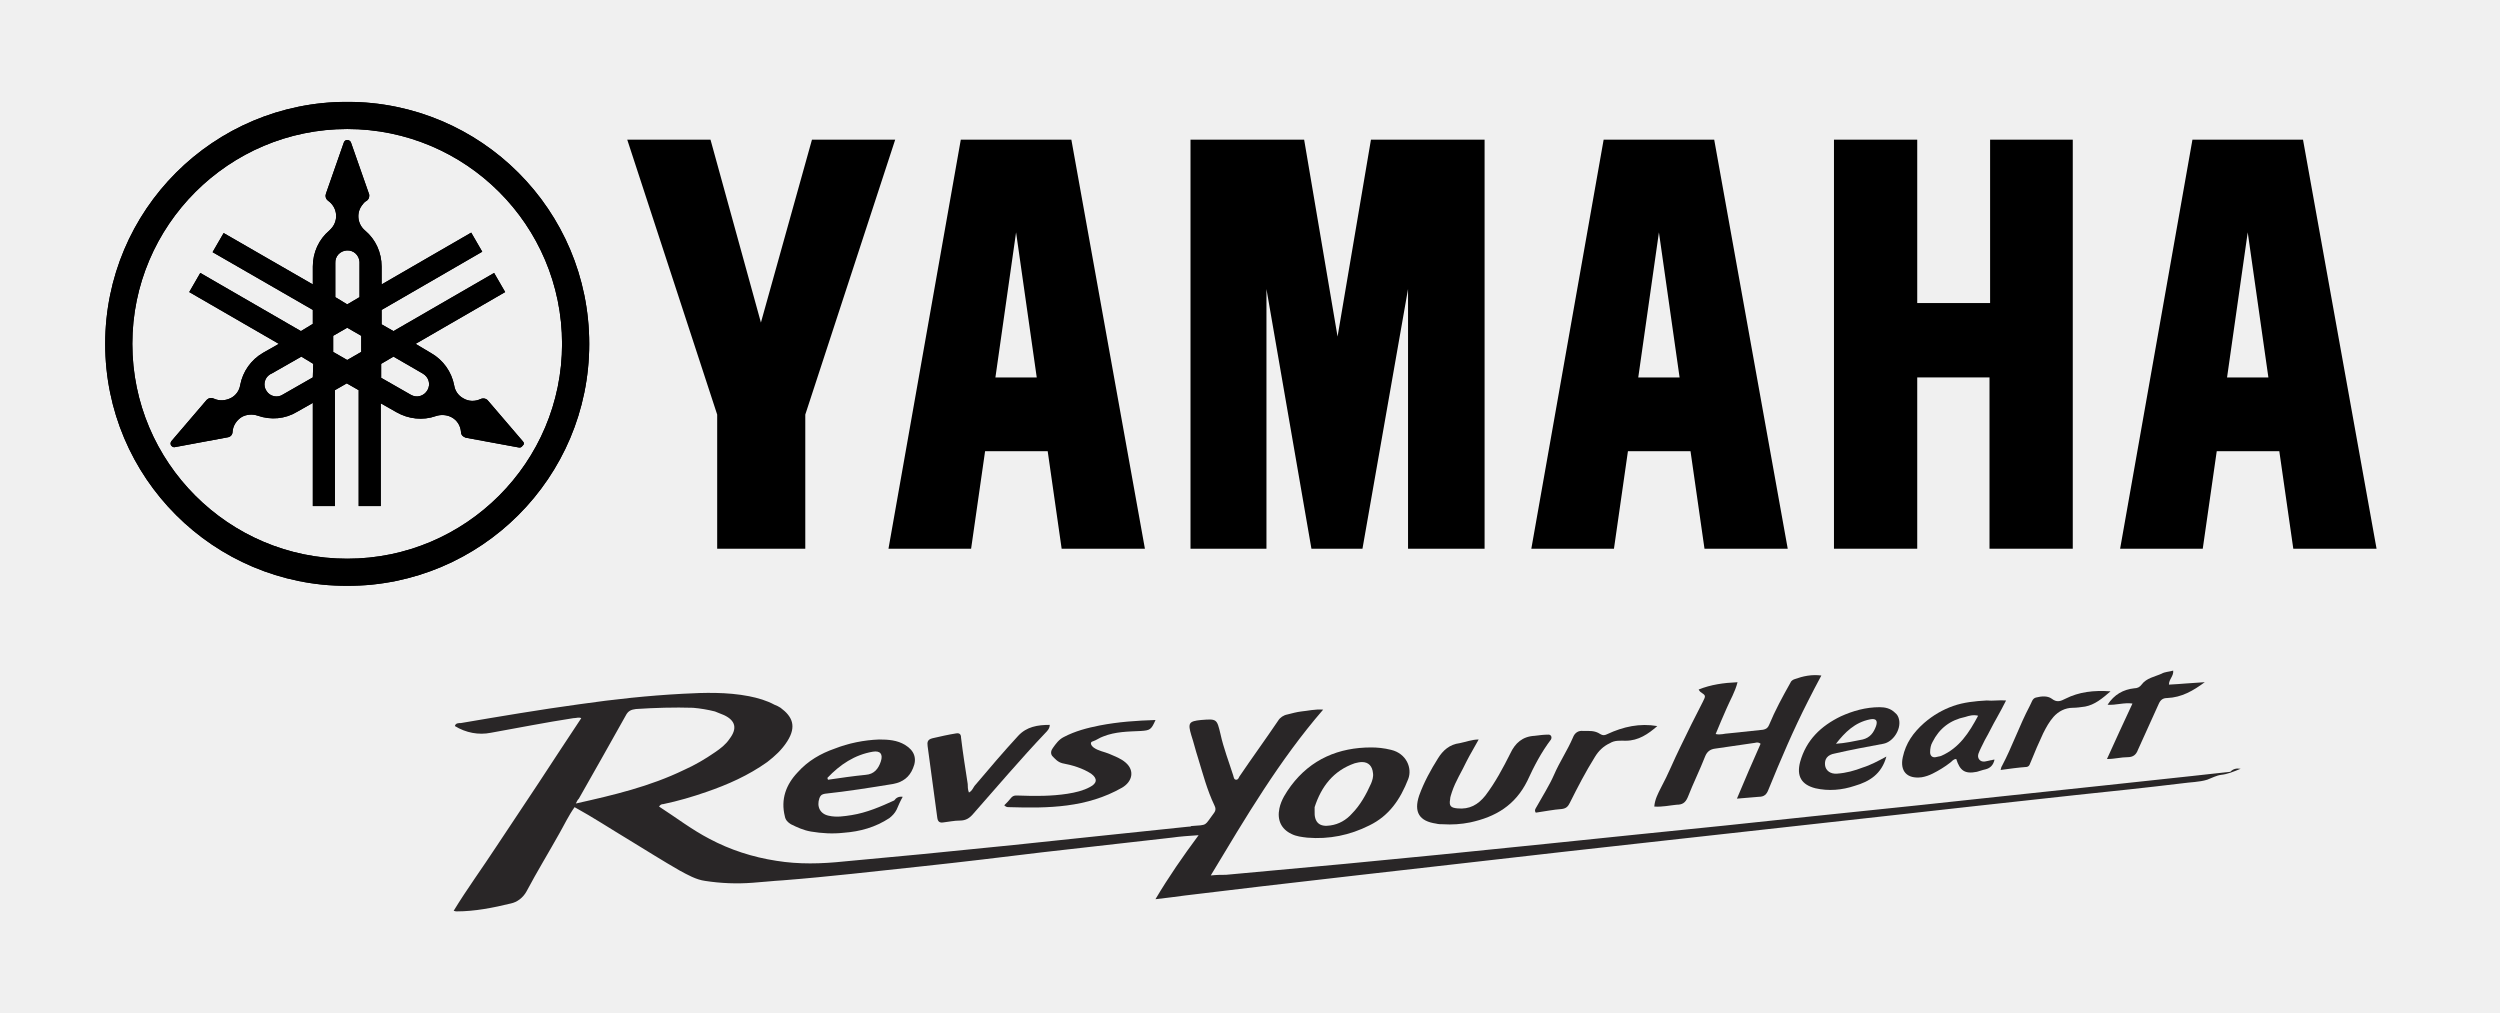
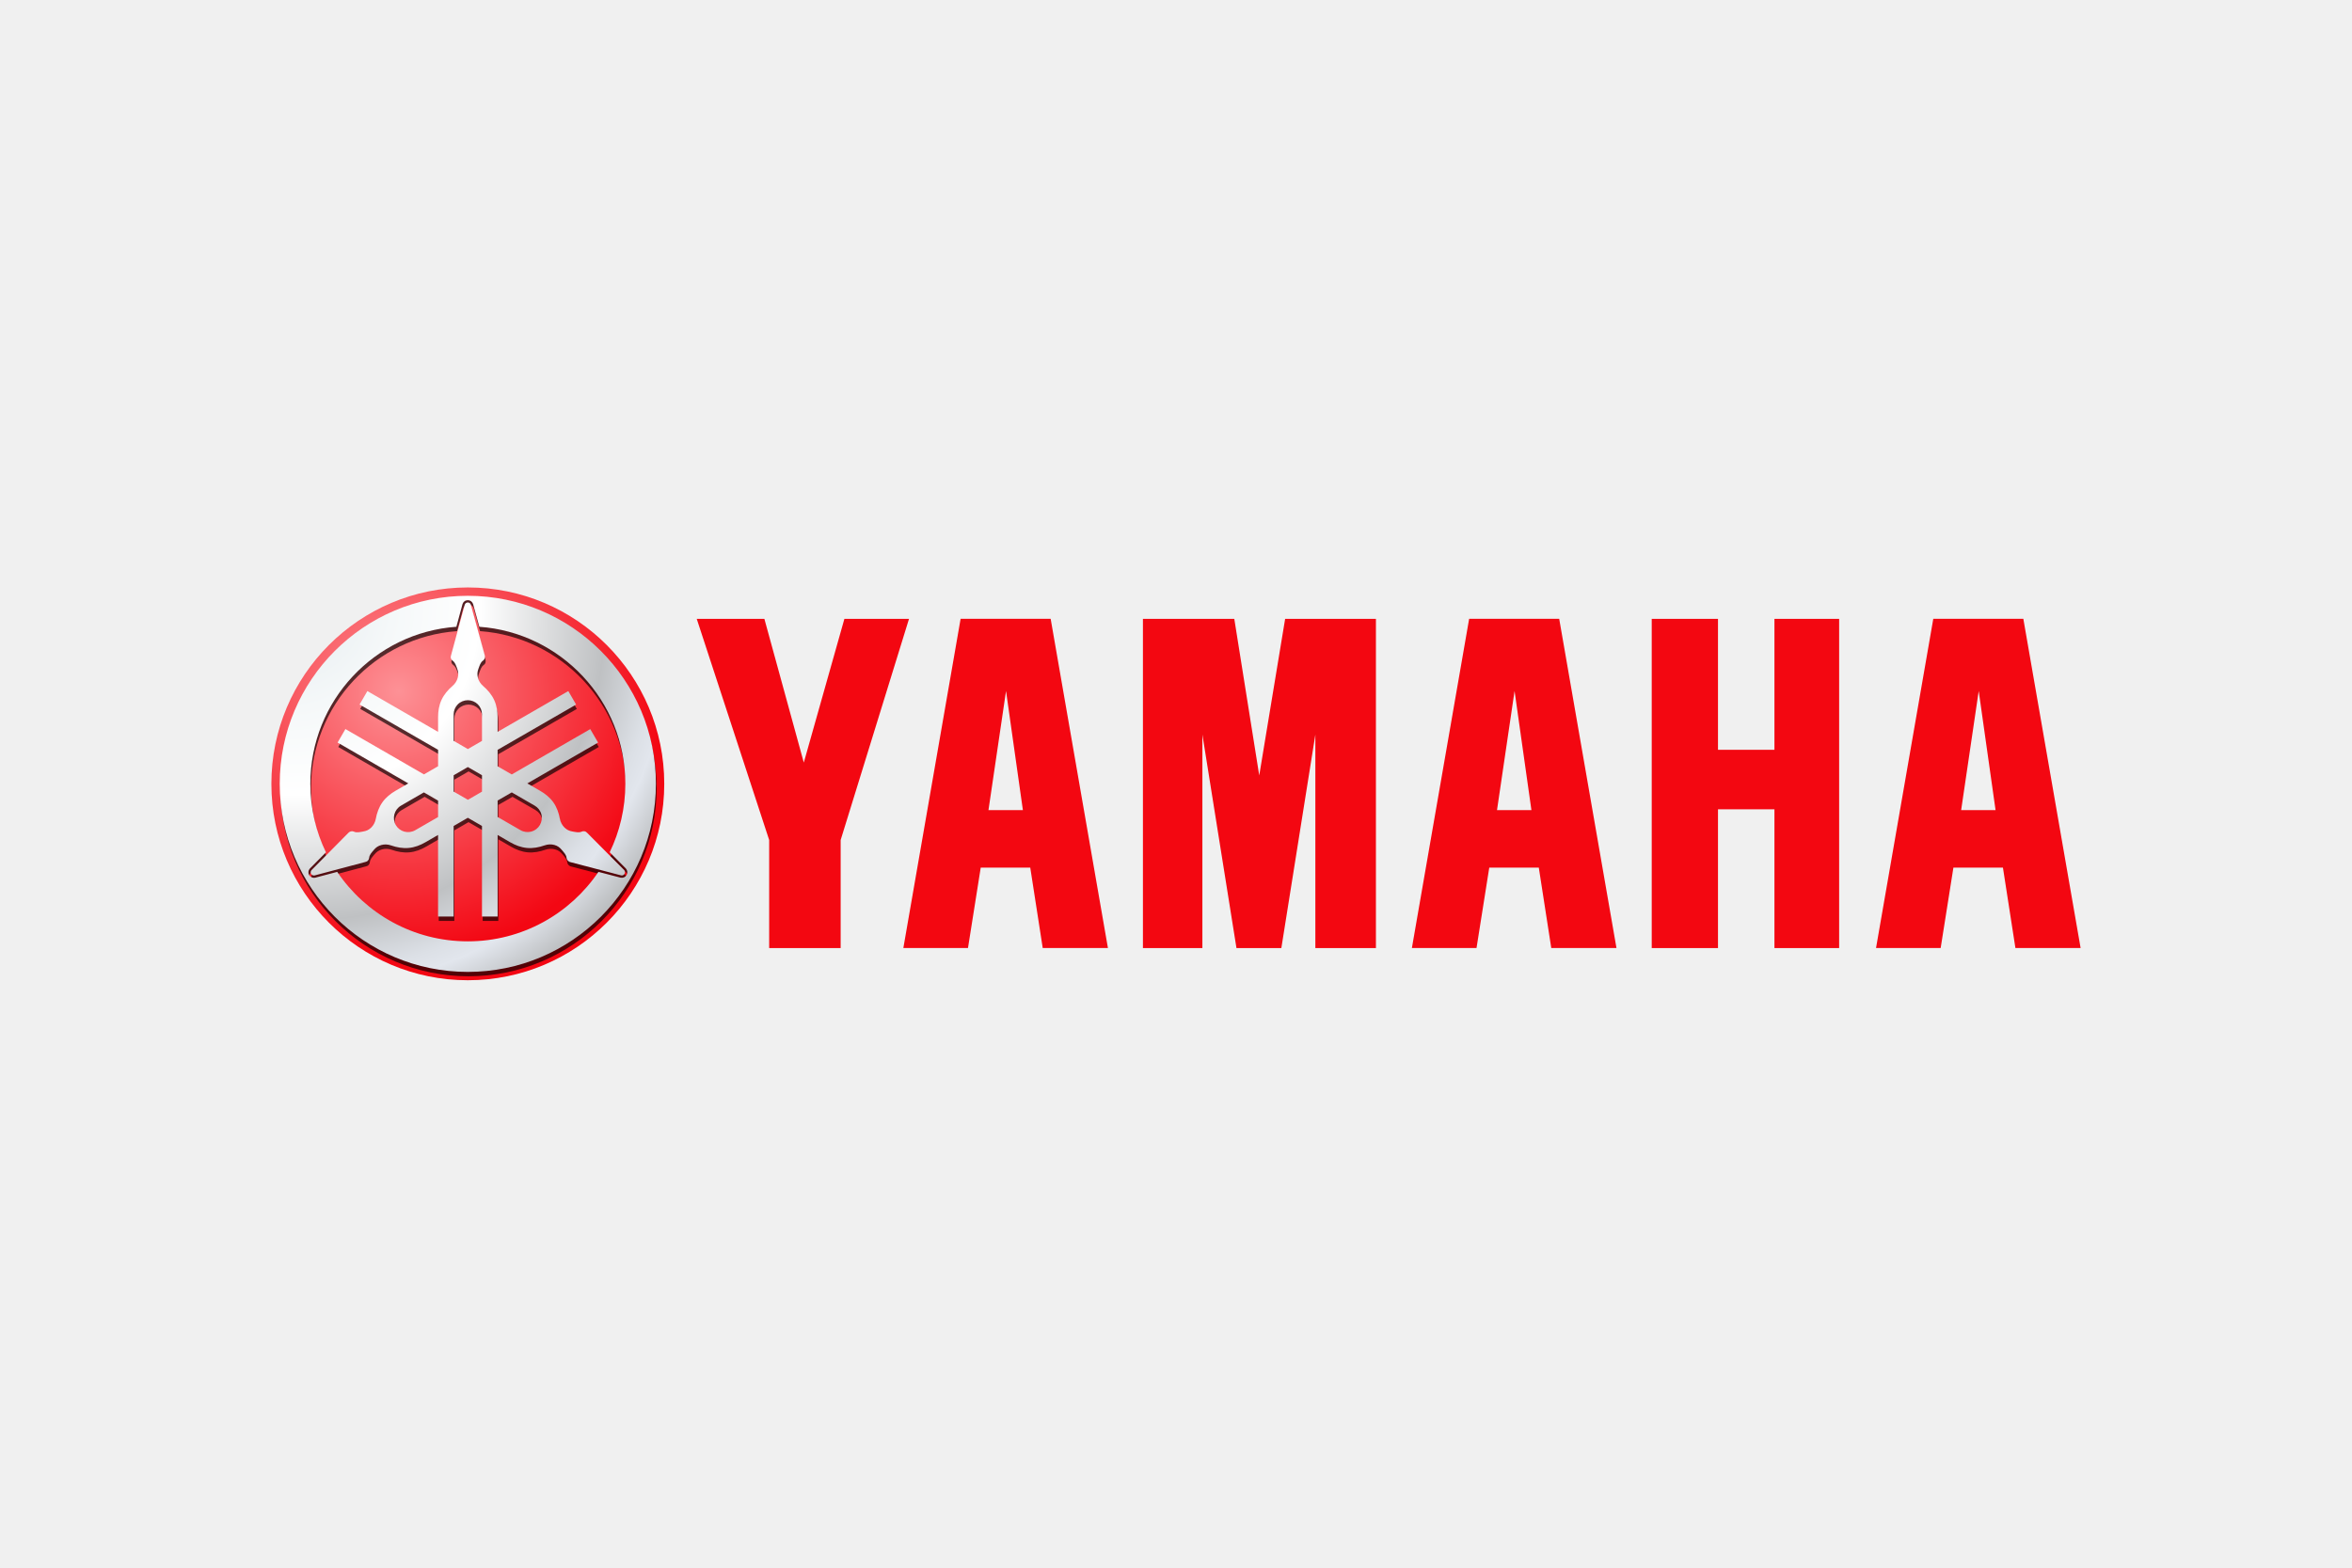
- <svg xmlns="http://www.w3.org/2000/svg" width="79" height="32" viewBox="0 0 79 32" fill="none">
-   <path d="M60.584 11.83H60.488V11.927V17.243H58.05V4.51H60.488V9.576V9.673H60.584H62.888H62.984V9.576V4.51H65.403V17.243H62.965V11.927V11.83H62.869H60.584Z" fill="black" stroke="black" stroke-width="0.193" />
-   <path d="M37.62 4.414V17.339H40.02V9.133L41.441 17.339H43.054L44.494 9.133V17.339H46.913V4.414H43.322L42.267 10.636L41.211 4.414H37.62Z" fill="black" />
-   <path d="M22.452 4.414L24.045 10.193L25.658 4.414H28.288L25.447 13.101V17.339H22.663V13.101L19.821 4.414H22.452Z" fill="black" />
-   <path d="M33.855 4.414H30.361L28.076 17.339H30.687L31.129 14.257H33.107L33.548 17.339H36.179L33.855 4.414ZM32.108 7.342L32.761 11.927H31.455L32.108 7.342Z" fill="black" />
-   <path d="M54.169 4.414H50.675L48.39 17.339H51.001L51.443 14.257H53.42L53.862 17.339H56.492L54.169 4.414ZM52.422 7.342L53.075 11.927H51.769L52.422 7.342Z" fill="black" />
-   <path d="M72.775 4.414H69.281L66.996 17.339H69.607L70.049 14.257H72.026L72.468 17.339H75.099L72.775 4.414ZM71.028 7.342L71.681 11.927H70.375L71.028 7.342Z" fill="black" />
-   <g clip-path="url(#clip0_1937_21923)">
-     <mask id="path-7-inside-1_1937_21923" fill="white">
-       <path d="M10.972 17.655C7.228 17.655 4.182 14.61 4.182 10.866C4.182 7.123 7.228 4.077 10.972 4.077C14.715 4.077 17.761 7.109 17.761 10.866C17.761 14.61 14.715 17.655 10.972 17.655ZM10.972 3.218C6.745 3.218 3.324 6.64 3.324 10.866C3.324 15.093 6.745 18.514 10.972 18.514C15.198 18.514 18.62 15.093 18.62 10.866C18.62 6.64 15.198 3.218 10.972 3.218Z" />
-       <path d="M13.508 12.329C13.4 12.516 13.172 12.584 12.984 12.476L12.045 11.939V11.497L12.434 11.269L13.36 11.805C13.548 11.913 13.615 12.141 13.508 12.329ZM11.415 11.121L10.972 11.376L10.529 11.121V10.611L10.972 10.356L11.415 10.611V11.121ZM10.596 8.317C10.583 8.102 10.744 7.928 10.958 7.914C11.173 7.901 11.347 8.062 11.361 8.276C11.361 8.29 11.361 8.303 11.361 8.317V9.39L10.972 9.618L10.596 9.39V8.317ZM9.885 11.926L8.946 12.463C8.771 12.584 8.53 12.53 8.422 12.355C8.302 12.181 8.355 11.939 8.53 11.832C8.543 11.819 8.557 11.819 8.583 11.805L9.523 11.269L9.898 11.497L9.885 11.926ZM16.527 13.952L15.413 12.651C15.399 12.637 15.386 12.624 15.359 12.61C15.306 12.584 15.239 12.584 15.185 12.61C15.01 12.691 14.809 12.691 14.635 12.584C14.487 12.503 14.38 12.355 14.353 12.181C14.272 11.752 14.004 11.376 13.628 11.161L13.132 10.866L15.963 9.229L15.614 8.625L12.434 10.463L12.059 10.249V9.793L15.239 7.954L14.89 7.351L12.059 8.988V8.424C12.059 7.981 11.871 7.565 11.535 7.284C11.28 7.069 11.254 6.693 11.468 6.452C11.495 6.411 11.535 6.371 11.589 6.344C11.643 6.304 11.669 6.25 11.669 6.183C11.669 6.156 11.669 6.143 11.656 6.116L11.092 4.506C11.066 4.439 10.999 4.412 10.945 4.426C10.905 4.439 10.878 4.466 10.864 4.506L10.301 6.116C10.301 6.13 10.287 6.156 10.287 6.183C10.287 6.25 10.314 6.304 10.368 6.344C10.636 6.532 10.703 6.894 10.515 7.163C10.489 7.203 10.448 7.243 10.408 7.284C10.073 7.565 9.885 7.981 9.885 8.424V8.988L7.067 7.364L6.718 7.968L9.885 9.793V10.235L9.509 10.463L6.329 8.625L5.98 9.229L8.811 10.866L8.315 11.148C7.939 11.363 7.671 11.738 7.59 12.168C7.564 12.342 7.456 12.49 7.309 12.57C7.134 12.664 6.933 12.677 6.759 12.597C6.705 12.57 6.638 12.57 6.584 12.597C6.571 12.61 6.544 12.624 6.531 12.637L5.417 13.939C5.377 13.992 5.377 14.059 5.43 14.1C5.457 14.127 5.497 14.14 5.538 14.127L7.201 13.818C7.282 13.805 7.349 13.737 7.349 13.643C7.362 13.456 7.47 13.281 7.644 13.174C7.792 13.093 7.98 13.08 8.141 13.134C8.557 13.281 9.013 13.241 9.388 13.013L9.885 12.731V15.992H10.583V12.329L10.958 12.114L11.334 12.329V15.992H12.032V12.745L12.528 13.026C12.904 13.241 13.36 13.295 13.776 13.147C13.937 13.093 14.125 13.107 14.272 13.187C14.447 13.281 14.554 13.456 14.568 13.657C14.568 13.724 14.608 13.778 14.662 13.805C14.675 13.818 14.702 13.818 14.715 13.831L16.392 14.14C16.446 14.153 16.486 14.127 16.513 14.086C16.567 14.046 16.567 13.992 16.527 13.952Z" />
-     </mask>
-     <path d="M10.972 17.655C7.228 17.655 4.182 14.61 4.182 10.866C4.182 7.123 7.228 4.077 10.972 4.077C14.715 4.077 17.761 7.109 17.761 10.866C17.761 14.61 14.715 17.655 10.972 17.655ZM10.972 3.218C6.745 3.218 3.324 6.64 3.324 10.866C3.324 15.093 6.745 18.514 10.972 18.514C15.198 18.514 18.62 15.093 18.62 10.866C18.62 6.64 15.198 3.218 10.972 3.218Z" fill="black" />
-     <path d="M13.508 12.329C13.4 12.516 13.172 12.584 12.984 12.476L12.045 11.939V11.497L12.434 11.269L13.36 11.805C13.548 11.913 13.615 12.141 13.508 12.329ZM11.415 11.121L10.972 11.376L10.529 11.121V10.611L10.972 10.356L11.415 10.611V11.121ZM10.596 8.317C10.583 8.102 10.744 7.928 10.958 7.914C11.173 7.901 11.347 8.062 11.361 8.276C11.361 8.29 11.361 8.303 11.361 8.317V9.39L10.972 9.618L10.596 9.39V8.317ZM9.885 11.926L8.946 12.463C8.771 12.584 8.53 12.53 8.422 12.355C8.302 12.181 8.355 11.939 8.53 11.832C8.543 11.819 8.557 11.819 8.583 11.805L9.523 11.269L9.898 11.497L9.885 11.926ZM16.527 13.952L15.413 12.651C15.399 12.637 15.386 12.624 15.359 12.61C15.306 12.584 15.239 12.584 15.185 12.61C15.01 12.691 14.809 12.691 14.635 12.584C14.487 12.503 14.38 12.355 14.353 12.181C14.272 11.752 14.004 11.376 13.628 11.161L13.132 10.866L15.963 9.229L15.614 8.625L12.434 10.463L12.059 10.249V9.793L15.239 7.954L14.89 7.351L12.059 8.988V8.424C12.059 7.981 11.871 7.565 11.535 7.284C11.28 7.069 11.254 6.693 11.468 6.452C11.495 6.411 11.535 6.371 11.589 6.344C11.643 6.304 11.669 6.25 11.669 6.183C11.669 6.156 11.669 6.143 11.656 6.116L11.092 4.506C11.066 4.439 10.999 4.412 10.945 4.426C10.905 4.439 10.878 4.466 10.864 4.506L10.301 6.116C10.301 6.13 10.287 6.156 10.287 6.183C10.287 6.25 10.314 6.304 10.368 6.344C10.636 6.532 10.703 6.894 10.515 7.163C10.489 7.203 10.448 7.243 10.408 7.284C10.073 7.565 9.885 7.981 9.885 8.424V8.988L7.067 7.364L6.718 7.968L9.885 9.793V10.235L9.509 10.463L6.329 8.625L5.98 9.229L8.811 10.866L8.315 11.148C7.939 11.363 7.671 11.738 7.59 12.168C7.564 12.342 7.456 12.49 7.309 12.57C7.134 12.664 6.933 12.677 6.759 12.597C6.705 12.57 6.638 12.57 6.584 12.597C6.571 12.61 6.544 12.624 6.531 12.637L5.417 13.939C5.377 13.992 5.377 14.059 5.43 14.1C5.457 14.127 5.497 14.14 5.538 14.127L7.201 13.818C7.282 13.805 7.349 13.737 7.349 13.643C7.362 13.456 7.47 13.281 7.644 13.174C7.792 13.093 7.98 13.08 8.141 13.134C8.557 13.281 9.013 13.241 9.388 13.013L9.885 12.731V15.992H10.583V12.329L10.958 12.114L11.334 12.329V15.992H12.032V12.745L12.528 13.026C12.904 13.241 13.36 13.295 13.776 13.147C13.937 13.093 14.125 13.107 14.272 13.187C14.447 13.281 14.554 13.456 14.568 13.657C14.568 13.724 14.608 13.778 14.662 13.805C14.675 13.818 14.702 13.818 14.715 13.831L16.392 14.14C16.446 14.153 16.486 14.127 16.513 14.086C16.567 14.046 16.567 13.992 16.527 13.952Z" fill="black" />
-     <path d="M10.972 17.655C7.228 17.655 4.182 14.61 4.182 10.866C4.182 7.123 7.228 4.077 10.972 4.077C14.715 4.077 17.761 7.109 17.761 10.866C17.761 14.61 14.715 17.655 10.972 17.655ZM10.972 3.218C6.745 3.218 3.324 6.64 3.324 10.866C3.324 15.093 6.745 18.514 10.972 18.514C15.198 18.514 18.62 15.093 18.62 10.866C18.62 6.64 15.198 3.218 10.972 3.218Z" stroke="black" stroke-width="0.64" mask="url(#path-7-inside-1_1937_21923)" />
-     <path d="M13.508 12.329C13.4 12.516 13.172 12.584 12.984 12.476L12.045 11.939V11.497L12.434 11.269L13.36 11.805C13.548 11.913 13.615 12.141 13.508 12.329ZM11.415 11.121L10.972 11.376L10.529 11.121V10.611L10.972 10.356L11.415 10.611V11.121ZM10.596 8.317C10.583 8.102 10.744 7.928 10.958 7.914C11.173 7.901 11.347 8.062 11.361 8.276C11.361 8.29 11.361 8.303 11.361 8.317V9.39L10.972 9.618L10.596 9.39V8.317ZM9.885 11.926L8.946 12.463C8.771 12.584 8.53 12.53 8.422 12.355C8.302 12.181 8.355 11.939 8.53 11.832C8.543 11.819 8.557 11.819 8.583 11.805L9.523 11.269L9.898 11.497L9.885 11.926ZM16.527 13.952L15.413 12.651C15.399 12.637 15.386 12.624 15.359 12.61C15.306 12.584 15.239 12.584 15.185 12.61C15.01 12.691 14.809 12.691 14.635 12.584C14.487 12.503 14.38 12.355 14.353 12.181C14.272 11.752 14.004 11.376 13.628 11.161L13.132 10.866L15.963 9.229L15.614 8.625L12.434 10.463L12.059 10.249V9.793L15.239 7.954L14.89 7.351L12.059 8.988V8.424C12.059 7.981 11.871 7.565 11.535 7.284C11.28 7.069 11.254 6.693 11.468 6.452C11.495 6.411 11.535 6.371 11.589 6.344C11.643 6.304 11.669 6.25 11.669 6.183C11.669 6.156 11.669 6.143 11.656 6.116L11.092 4.506C11.066 4.439 10.999 4.412 10.945 4.426C10.905 4.439 10.878 4.466 10.864 4.506L10.301 6.116C10.301 6.13 10.287 6.156 10.287 6.183C10.287 6.25 10.314 6.304 10.368 6.344C10.636 6.532 10.703 6.894 10.515 7.163C10.489 7.203 10.448 7.243 10.408 7.284C10.073 7.565 9.885 7.981 9.885 8.424V8.988L7.067 7.364L6.718 7.968L9.885 9.793V10.235L9.509 10.463L6.329 8.625L5.98 9.229L8.811 10.866L8.315 11.148C7.939 11.363 7.671 11.738 7.59 12.168C7.564 12.342 7.456 12.49 7.309 12.57C7.134 12.664 6.933 12.677 6.759 12.597C6.705 12.57 6.638 12.57 6.584 12.597C6.571 12.61 6.544 12.624 6.531 12.637L5.417 13.939C5.377 13.992 5.377 14.059 5.43 14.1C5.457 14.127 5.497 14.14 5.538 14.127L7.201 13.818C7.282 13.805 7.349 13.737 7.349 13.643C7.362 13.456 7.47 13.281 7.644 13.174C7.792 13.093 7.98 13.08 8.141 13.134C8.557 13.281 9.013 13.241 9.388 13.013L9.885 12.731V15.992H10.583V12.329L10.958 12.114L11.334 12.329V15.992H12.032V12.745L12.528 13.026C12.904 13.241 13.36 13.295 13.776 13.147C13.937 13.093 14.125 13.107 14.272 13.187C14.447 13.281 14.554 13.456 14.568 13.657C14.568 13.724 14.608 13.778 14.662 13.805C14.675 13.818 14.702 13.818 14.715 13.831L16.392 14.14C16.446 14.153 16.486 14.127 16.513 14.086C16.567 14.046 16.567 13.992 16.527 13.952Z" stroke="black" stroke-width="0.64" mask="url(#path-7-inside-1_1937_21923)" />
-   </g>
-   <path d="M70.804 24.293C70.573 24.389 70.381 24.466 70.189 24.485C70.036 24.505 69.901 24.582 69.748 24.639C69.498 24.716 69.21 24.716 68.941 24.755C67.828 24.89 66.733 25.005 65.62 25.121C64.564 25.237 63.508 25.352 62.452 25.468C61.242 25.603 60.032 25.737 58.823 25.872C57.786 25.988 56.73 26.103 55.693 26.219C54.656 26.334 53.6 26.45 52.564 26.566C51.527 26.681 50.49 26.797 49.453 26.912C48.263 27.047 47.092 27.182 45.901 27.317C44.884 27.433 43.866 27.548 42.848 27.664C41.85 27.779 40.852 27.895 39.853 28.01C39.047 28.107 38.24 28.203 37.434 28.299C37.146 28.338 36.858 28.376 36.512 28.415C36.935 27.702 37.376 27.067 37.876 26.392C37.568 26.412 37.3 26.431 37.031 26.469C35.668 26.623 34.304 26.778 32.941 26.932C31.674 27.086 30.407 27.24 29.14 27.375C27.68 27.529 26.221 27.702 24.743 27.818C24.416 27.837 24.09 27.875 23.783 27.895C23.284 27.933 22.784 27.914 22.285 27.837C21.997 27.799 21.728 27.644 21.479 27.51C20.941 27.201 20.423 26.874 19.885 26.546C19.309 26.2 18.752 25.834 18.157 25.506C17.965 25.776 17.831 26.065 17.677 26.334C17.332 26.951 16.967 27.548 16.64 28.165C16.525 28.376 16.333 28.511 16.141 28.55C15.584 28.685 15.008 28.8 14.432 28.8C14.413 28.8 14.394 28.8 14.336 28.781C14.759 28.087 15.239 27.433 15.68 26.758C16.122 26.084 16.583 25.41 17.024 24.736C17.466 24.061 17.908 23.387 18.368 22.694C18.292 22.655 18.215 22.694 18.119 22.694C17.236 22.829 16.372 23.002 15.508 23.156C15.124 23.233 14.72 23.156 14.375 22.944C14.394 22.848 14.49 22.848 14.567 22.848C15.815 22.636 17.063 22.424 18.33 22.251C19.405 22.097 20.48 21.981 21.575 21.923C22.266 21.885 22.976 21.866 23.668 22C23.956 22.058 24.224 22.135 24.474 22.27C24.532 22.289 24.608 22.328 24.666 22.366C25.031 22.636 25.184 22.944 24.877 23.426C24.704 23.696 24.493 23.888 24.244 24.081C23.648 24.505 22.996 24.794 22.324 25.025C21.882 25.179 21.421 25.314 20.96 25.41C20.903 25.41 20.864 25.429 20.826 25.487C21.364 25.834 21.863 26.219 22.42 26.508C23.072 26.855 23.783 27.086 24.532 27.201C25.242 27.317 25.952 27.298 26.682 27.221C27.508 27.144 28.333 27.067 29.159 26.989C30.119 26.893 31.079 26.797 32.039 26.701C32.96 26.604 33.863 26.508 34.784 26.412C35.706 26.315 36.628 26.219 37.549 26.123C37.588 26.123 37.626 26.123 37.645 26.103C38.183 26.065 38.048 26.103 38.356 25.699C38.432 25.603 38.413 25.526 38.375 25.448C38.144 24.967 38.01 24.447 37.856 23.946C37.78 23.715 37.722 23.464 37.645 23.233C37.53 22.848 37.568 22.79 37.952 22.752C38.452 22.713 38.452 22.713 38.567 23.195C38.663 23.638 38.836 24.081 38.97 24.505C38.989 24.562 38.989 24.639 39.066 24.639C39.124 24.639 39.143 24.582 39.162 24.543C39.565 23.946 39.988 23.368 40.391 22.771C40.448 22.675 40.564 22.598 40.679 22.578C40.832 22.54 40.967 22.501 41.12 22.482C41.332 22.463 41.543 22.405 41.812 22.424C40.429 24.023 39.373 25.814 38.26 27.664C38.452 27.644 38.605 27.644 38.74 27.644C39.988 27.529 41.255 27.413 42.503 27.298C43.501 27.201 44.5 27.105 45.479 27.009C46.612 26.893 47.764 26.778 48.896 26.662C49.837 26.566 50.759 26.469 51.7 26.373C52.64 26.277 53.6 26.18 54.541 26.084C55.444 25.988 56.346 25.892 57.268 25.795C58.381 25.68 59.495 25.564 60.608 25.448C61.511 25.352 62.394 25.256 63.296 25.16C64.391 25.044 65.466 24.928 66.56 24.813C67.463 24.716 68.346 24.62 69.248 24.524C69.652 24.485 70.074 24.427 70.477 24.389C70.573 24.293 70.669 24.273 70.804 24.293ZM18.196 25.391C19.405 25.121 20.538 24.851 21.613 24.331C21.959 24.177 22.285 23.985 22.592 23.773C22.765 23.657 22.938 23.522 23.053 23.349C23.303 23.021 23.245 22.771 22.88 22.598C22.784 22.559 22.688 22.52 22.592 22.482C22.362 22.424 22.132 22.386 21.901 22.366C21.306 22.347 20.692 22.366 20.096 22.405C19.943 22.424 19.847 22.463 19.77 22.617C19.29 23.484 18.791 24.351 18.292 25.237C18.253 25.275 18.234 25.314 18.196 25.391Z" fill="#292627" />
-   <path d="M52.275 25.487C52.295 25.256 52.391 25.082 52.487 24.89C52.717 24.466 52.89 24.023 53.101 23.599C53.331 23.118 53.562 22.655 53.811 22.174C53.907 21.981 53.907 21.981 53.735 21.866C53.715 21.846 53.696 21.827 53.677 21.789C54.061 21.634 54.464 21.577 54.906 21.558C54.829 21.866 54.675 22.116 54.56 22.386C54.445 22.655 54.33 22.906 54.215 23.195C54.368 23.233 54.503 23.175 54.618 23.175C54.983 23.137 55.347 23.099 55.712 23.06C55.808 23.041 55.866 23.002 55.904 22.906C56.096 22.444 56.327 22.02 56.576 21.577C56.595 21.519 56.653 21.48 56.711 21.461C56.979 21.365 57.248 21.307 57.555 21.346C57.402 21.634 57.267 21.885 57.133 22.155C56.672 23.06 56.269 24.004 55.885 24.948C55.827 25.102 55.751 25.179 55.578 25.179C55.367 25.198 55.136 25.217 54.887 25.237C55.136 24.64 55.386 24.062 55.635 23.503C55.539 23.426 55.463 23.484 55.386 23.484C54.983 23.541 54.599 23.599 54.195 23.657C54.042 23.676 53.946 23.753 53.888 23.888C53.715 24.331 53.504 24.755 53.331 25.198C53.255 25.371 53.159 25.429 52.986 25.429C52.775 25.448 52.525 25.506 52.275 25.487Z" fill="#292627" />
-   <path d="M28.526 25.179C28.449 25.314 28.391 25.448 28.334 25.583C28.276 25.699 28.199 25.776 28.103 25.853C27.662 26.142 27.182 26.277 26.663 26.315C26.318 26.354 25.972 26.335 25.626 26.277C25.396 26.238 25.185 26.142 24.993 26.046C24.897 25.988 24.82 25.911 24.801 25.795C24.666 25.256 24.839 24.794 25.204 24.408C25.53 24.042 25.934 23.811 26.375 23.657C26.817 23.484 27.297 23.387 27.777 23.368C28.065 23.368 28.353 23.387 28.602 23.541C28.89 23.715 28.986 23.965 28.852 24.273C28.737 24.562 28.526 24.716 28.218 24.774C27.508 24.89 26.778 25.006 26.068 25.082C25.972 25.102 25.934 25.121 25.895 25.217C25.799 25.487 25.914 25.718 26.183 25.776C26.433 25.834 26.663 25.795 26.913 25.757C27.393 25.68 27.834 25.487 28.257 25.294C28.314 25.217 28.391 25.16 28.526 25.179ZM26.145 24.582C26.145 24.601 26.164 24.62 26.164 24.64C26.567 24.582 26.951 24.524 27.354 24.485C27.623 24.466 27.758 24.293 27.834 24.062C27.911 23.831 27.815 23.715 27.585 23.753C27.009 23.85 26.548 24.158 26.145 24.582Z" fill="#292627" />
-   <path d="M43.328 23.619C43.52 23.619 43.731 23.638 43.962 23.696C44.442 23.811 44.634 24.274 44.499 24.62C44.25 25.256 43.904 25.776 43.27 26.084C42.656 26.392 42.003 26.527 41.312 26.47C41.139 26.45 40.966 26.431 40.813 26.354C40.486 26.2 40.352 25.911 40.429 25.545C40.486 25.275 40.64 25.044 40.794 24.832C41.427 23.985 42.31 23.619 43.328 23.619ZM41.542 25.622C41.523 25.988 41.696 26.142 42.042 26.084C42.31 26.046 42.541 25.911 42.714 25.718C42.982 25.449 43.174 25.102 43.328 24.755C43.366 24.659 43.405 24.543 43.386 24.428C43.366 24.216 43.251 24.081 43.04 24.081C42.963 24.081 42.886 24.1 42.81 24.119C42.138 24.351 41.754 24.852 41.542 25.506C41.542 25.545 41.542 25.583 41.542 25.622Z" fill="#292627" />
-   <path d="M46.726 23.368C46.592 23.618 46.458 23.83 46.342 24.061C46.189 24.389 45.997 24.678 45.882 25.025C45.862 25.102 45.824 25.179 45.824 25.256C45.786 25.468 45.843 25.525 46.054 25.545C46.438 25.583 46.707 25.429 46.938 25.14C47.245 24.736 47.494 24.273 47.725 23.811C47.878 23.483 48.109 23.272 48.493 23.252C48.646 23.233 48.781 23.214 48.934 23.214C49.011 23.214 49.05 23.291 49.011 23.368C48.704 23.773 48.474 24.215 48.262 24.678C47.878 25.448 47.264 25.814 46.458 25.988C46.17 26.046 45.882 26.065 45.594 26.046C45.517 26.046 45.459 26.046 45.382 26.026C44.845 25.949 44.672 25.66 44.845 25.14C44.998 24.716 45.21 24.331 45.44 23.965C45.594 23.715 45.805 23.522 46.131 23.483C46.323 23.445 46.515 23.368 46.726 23.368Z" fill="#292627" />
-   <path d="M30.618 25.044C30.734 24.986 30.753 24.87 30.83 24.794C31.271 24.273 31.713 23.753 32.174 23.253C32.442 22.963 32.788 22.906 33.172 22.906C33.172 23.021 33.095 23.098 33.038 23.156C32.25 23.985 31.502 24.87 30.753 25.718C30.638 25.853 30.522 25.93 30.33 25.93C30.158 25.93 29.985 25.968 29.812 25.988C29.697 26.007 29.639 25.968 29.62 25.853C29.524 25.102 29.409 24.331 29.313 23.58C29.294 23.445 29.313 23.368 29.466 23.329C29.716 23.272 29.966 23.214 30.215 23.175C30.33 23.156 30.369 23.214 30.369 23.31C30.426 23.792 30.503 24.273 30.58 24.774C30.58 24.851 30.58 24.948 30.618 25.044Z" fill="#292627" />
-   <path d="M59.61 23.907C59.456 24.466 59.072 24.697 58.611 24.832C58.208 24.967 57.786 25.005 57.364 24.909C56.922 24.794 56.768 24.524 56.883 24.081C57.075 23.387 57.536 22.944 58.17 22.636C58.554 22.463 58.957 22.347 59.399 22.347C59.572 22.347 59.744 22.386 59.879 22.52C59.956 22.578 59.994 22.655 60.013 22.752C60.071 23.06 59.821 23.445 59.514 23.503C58.995 23.599 58.477 23.695 57.978 23.811C57.748 23.85 57.651 23.985 57.671 24.177C57.69 24.351 57.843 24.466 58.055 24.447C58.343 24.427 58.611 24.351 58.861 24.254C59.111 24.177 59.36 24.042 59.61 23.907ZM58.016 23.503C58.304 23.484 58.573 23.426 58.861 23.368C59.092 23.31 59.207 23.156 59.283 22.944C59.341 22.771 59.283 22.694 59.092 22.732C58.611 22.829 58.304 23.137 58.016 23.503Z" fill="#292627" />
-   <path d="M36.514 22.752C36.379 23.06 36.341 23.079 36.053 23.099C35.65 23.118 35.246 23.118 34.862 23.272C34.747 23.311 34.651 23.388 34.536 23.426C34.44 23.445 34.459 23.542 34.555 23.619C34.709 23.734 34.901 23.754 35.074 23.831C35.246 23.908 35.419 23.965 35.573 24.1C35.861 24.351 35.784 24.698 35.458 24.89C34.344 25.526 33.135 25.545 31.887 25.506C31.848 25.506 31.81 25.506 31.791 25.487C31.771 25.487 31.771 25.468 31.733 25.449C31.81 25.372 31.887 25.295 31.963 25.198C32.04 25.121 32.117 25.14 32.213 25.14C32.712 25.16 33.23 25.16 33.73 25.083C33.979 25.044 34.229 24.986 34.44 24.871C34.67 24.755 34.69 24.601 34.478 24.447C34.21 24.274 33.883 24.177 33.576 24.12C33.422 24.081 33.346 23.985 33.25 23.888C33.192 23.811 33.211 23.715 33.269 23.638C33.365 23.503 33.461 23.368 33.614 23.291C33.979 23.099 34.363 23.002 34.747 22.925C35.343 22.81 35.919 22.771 36.514 22.752Z" fill="#292627" />
-   <path d="M63.392 22.135C63.296 22.328 63.2 22.501 63.104 22.675C62.969 22.906 62.854 23.156 62.72 23.387C62.681 23.465 62.643 23.542 62.605 23.619C62.547 23.753 62.451 23.888 62.547 24.004C62.643 24.119 62.797 24.042 62.912 24.023C62.95 24.023 62.969 24.004 63.027 24.004C62.989 24.177 62.893 24.274 62.739 24.312C62.643 24.331 62.547 24.37 62.47 24.389C62.086 24.466 61.933 24.351 61.818 23.985C61.721 23.985 61.683 24.062 61.626 24.1C61.453 24.235 61.261 24.351 61.069 24.447C60.953 24.505 60.838 24.543 60.723 24.562C60.262 24.62 60.032 24.37 60.128 23.927C60.224 23.484 60.454 23.156 60.8 22.848C61.088 22.598 61.395 22.424 61.721 22.309C62.048 22.193 62.413 22.155 62.778 22.135C62.969 22.155 63.181 22.116 63.392 22.135ZM62.509 22.617C62.355 22.578 62.221 22.617 62.105 22.655C61.626 22.752 61.28 23.021 61.069 23.445C61.011 23.542 60.992 23.657 60.992 23.773C60.992 23.869 61.05 23.946 61.165 23.927C61.222 23.908 61.28 23.908 61.337 23.888C61.913 23.638 62.221 23.156 62.509 22.617Z" fill="#292627" />
-   <path d="M52.371 22.944C52.083 23.195 51.776 23.407 51.373 23.407C51.2 23.407 51.027 23.387 50.874 23.484C50.663 23.58 50.509 23.734 50.394 23.927C50.106 24.389 49.856 24.87 49.606 25.371C49.549 25.487 49.491 25.545 49.357 25.564C49.088 25.583 48.8 25.641 48.531 25.68C48.474 25.602 48.531 25.545 48.55 25.506C48.742 25.159 48.954 24.832 49.107 24.485C49.28 24.081 49.53 23.715 49.703 23.31C49.76 23.156 49.875 23.079 50.029 23.098C50.221 23.098 50.394 23.079 50.566 23.195C50.663 23.252 50.72 23.233 50.797 23.195C51.296 22.963 51.815 22.848 52.371 22.944Z" fill="#292627" />
-   <path d="M67.386 22.232C67.118 22.193 66.868 22.289 66.599 22.27C66.811 21.943 67.099 21.788 67.444 21.75C67.54 21.75 67.617 21.712 67.674 21.634C67.828 21.423 68.097 21.384 68.308 21.288C68.404 21.23 68.538 21.23 68.673 21.191C68.692 21.365 68.538 21.461 68.538 21.634C68.922 21.615 69.287 21.577 69.671 21.557C69.306 21.827 68.942 22.039 68.481 22.058C68.347 22.058 68.27 22.116 68.212 22.251C68.001 22.732 67.77 23.214 67.559 23.695C67.502 23.85 67.406 23.927 67.233 23.927C67.022 23.927 66.83 23.985 66.58 23.985C66.849 23.387 67.118 22.809 67.386 22.232Z" fill="#292627" />
-   <path d="M63.219 24.331C63.238 24.273 63.238 24.235 63.257 24.215C63.584 23.599 63.814 22.925 64.14 22.308C64.198 22.212 64.217 22.058 64.352 22.039C64.505 22 64.697 21.981 64.832 22.077C65.004 22.212 65.12 22.154 65.273 22.077C65.695 21.865 66.156 21.808 66.694 21.846C66.425 22.077 66.195 22.27 65.888 22.328C65.753 22.347 65.619 22.366 65.504 22.366C65.254 22.366 65.043 22.482 64.889 22.655C64.755 22.809 64.659 22.983 64.563 23.175C64.428 23.464 64.294 23.772 64.179 24.061C64.14 24.138 64.14 24.215 64.044 24.235C63.776 24.254 63.507 24.292 63.219 24.331Z" fill="#292627" />
-   <defs>
-     <clipPath id="clip0_1937_21923">
-       <rect width="15.487" height="15.296" fill="white" transform="translate(3.31396 3.21826)" />
-     </clipPath>
-   </defs>
+ <svg xmlns="http://www.w3.org/2000/svg" height="800" width="1200" viewBox="-44.628 -16.152 386.779 96.91">
+   <radialGradient gradientUnits="userSpaceOnUse" gradientTransform="matrix(1.3475 0 0 -1.3475 -512.7371 244.0134)" r="32.304" cy="168.413" cx="396.038" id="a">
+     <stop offset="0" stop-color="#fd9196" />
+     <stop offset="1" stop-color="#f30713" />
+   </radialGradient>
+   <path d="M32.303 0C14.471 0 0 14.471 0 32.303c0 17.832 14.472 32.304 32.303 32.304 17.833 0 32.303-14.472 32.303-32.304S50.136 0 32.303 0z" fill="url(#a)" />
+   <path d="M32.413 2.091c-17.073 0-30.927 13.854-30.927 30.927S15.34 63.955 32.413 63.955 63.35 50.092 63.35 33.018 49.486 2.091 32.413 2.091zm.009.719c.18 0 .365.056.51.16.16.113.276.272.341.453v.01l.009.009 1.031 3.743c13.412.973 24.008 12.174 24.008 25.833 0 4.032-.925 7.854-2.571 11.258l2.656 2.675.009.01.01.009a.897.897 0 01.217.511c.017.182-.018.374-.114.538a.895.895 0 01-.406.369c-.175.08-.366.1-.549.065h-.028l-3.648-.954c-4.659 6.893-12.549 11.428-21.484 11.428-8.935 0-16.819-4.535-21.475-11.428l-3.638.965h-.029c-.204.037-.391-.004-.548-.076a.899.899 0 01-.406-.369c-.089-.154-.132-.347-.113-.528a.909.909 0 01.217-.512l.009-.009.01-.009 2.646-2.675c-1.648-3.408-2.57-7.231-2.57-11.268 0-13.664 10.597-24.869 24.017-25.833l1.012-3.733.009-.019v-.01c.064-.181.181-.34.341-.453.163-.116.347-.16.527-.16zm0 .377c-.109 0-.222.031-.312.095a.557.557 0 00-.198.265l-2.25 8.318c-.057.161-.081.357-.029.52.054.162.153.291.294.388.404.278.556.803.746 1.313.19.51.221.948.085 1.475-.136.527-.438 1.007-.851 1.361-.742.636-1.409 1.403-1.824 2.306-.415.903-.557 1.869-.557 2.845v2.4L15.9 17.763l-1.286 2.211 12.912 7.448v2.703l-2.325 1.343-12.912-7.458-1.286 2.231 11.626 6.711-2.08 1.201c-.845.487-1.6 1.098-2.174 1.909-.574.811-.917 1.772-1.096 2.731-.101.535-.358 1.037-.747 1.418-.388.381-.787.562-1.324.651-.536.089-1.059.239-1.502.029a.769.769 0 00-.491-.057c-.167.034-.333.126-.445.255l-6.058 6.135c-.072.082-.123.193-.132.302-.011.11.011.207.066.303.055.095.136.181.236.227.1.045.213.059.321.038l8.337-2.212c.167-.03.339-.109.453-.236.114-.127.185-.284.199-.454.039-.49.419-.875.766-1.295.347-.418.714-.667 1.238-.813.524-.145 1.084-.113 1.598.067.921.324 1.922.508 2.911.416.99-.092 1.896-.448 2.741-.936l2.08-1.202v13.423h2.562V39.956l2.334-1.352 2.326 1.342v14.906h2.57V41.429l2.08 1.202c.846.487 1.752.844 2.741.936.99.091 1.99-.103 2.911-.427.514-.18 1.083-.201 1.607-.057.523.146.873.396 1.219.813.345.42.736.797.774 1.285.015.17.085.326.199.454s.276.233.444.265l8.346 2.184a.536.536 0 00.321-.037c.101-.046.181-.123.236-.218a.517.517 0 00.066-.312c-.011-.11-.052-.22-.124-.304l-6.078-6.115c-.11-.128-.268-.238-.435-.273-.167-.035-.337-.018-.491.057-.444.21-.966.07-1.502-.02-.537-.09-.936-.279-1.324-.66-.389-.383-.646-.885-.747-1.418-.179-.962-.512-1.922-1.086-2.732-.575-.812-1.347-1.412-2.193-1.899l-2.07-1.201 11.626-6.711-1.285-2.221-12.911 7.458-2.326-1.342v-2.704l12.912-7.448-1.286-2.221-11.626 6.71v-2.4c0-.977-.151-1.942-.566-2.845-.416-.903-1.083-1.67-1.825-2.306-.413-.354-.714-.834-.85-1.361-.136-.526-.096-.965.094-1.475.191-.509.323-1.036.728-1.313.14-.098.25-.226.302-.388.053-.162.057-.359 0-.52l-2.287-8.318c-.036-.104-.1-.201-.189-.265-.087-.064-.19-.095-.301-.095zm0 16.078c.61 0 1.213.25 1.645.681.432.432.681 1.035.681 1.645v4.367L32.422 27.3l-2.334-1.352v-4.357c0-.61.249-1.212.68-1.645.432-.432 1.044-.681 1.654-.681zm.01 10.993l2.316 1.342v2.703l-2.316 1.343-2.344-1.353v-2.684zm-7.23 4.178l2.325 1.342v2.703l-3.771 2.174c-.528.305-1.177.385-1.768.228-.59-.159-1.112-.56-1.417-1.087-.305-.528-.385-1.178-.227-1.768.158-.591.549-1.104 1.078-1.408zm14.451 0l3.771 2.174c.528.305.928.818 1.087 1.408.159.59.069 1.249-.236 1.777-.305.527-.829.919-1.418 1.077-.59.157-1.23.077-1.758-.227l-3.781-2.183v-2.686z" opacity=".66" />
+   <radialGradient gradientUnits="userSpaceOnUse" gradientTransform="matrix(1.1559 1.1559 1.0476 -1.0476 -823.7297 -123.0123)" r="46.413" cy="334.449" cx="409.801" id="b">
+     <stop offset=".048" stop-color="#e4ebee" />
+     <stop offset=".272" stop-color="#f5f8f9" />
+     <stop offset=".467" stop-color="#fff" />
+     <stop offset=".752" stop-color="#bfc1c3" />
+     <stop offset=".867" stop-color="#dce0e6" />
+     <stop offset=".905" stop-color="#e2e6ed" />
+     <stop offset="1" stop-color="#bcbec0" />
+   </radialGradient>
+   <path d="M32.3 1.373C15.227 1.373 1.373 15.226 1.373 32.3c0 17.074 13.854 30.937 30.927 30.937 17.074 0 30.936-13.863 30.936-30.937S49.373 1.373 32.3 1.373zm.009.718c.179 0 .365.057.51.161.16.114.276.272.34.454v.009l.009.01 1.031 3.743c13.412.973 24.008 12.174 24.008 25.832 0 4.031-.924 7.852-2.57 11.257l2.656 2.676.009.009.01.01c.131.153.2.33.217.51.018.183-.018.374-.113.538a.89.89 0 01-.406.369.897.897 0 01-.548.066h-.029l-3.648-.954c-4.659 6.892-12.549 11.427-21.484 11.427-8.936 0-16.819-4.535-21.476-11.427l-3.638.964h-.029c-.204.037-.391-.004-.548-.076-.174-.08-.315-.209-.406-.369a.891.891 0 01-.113-.528c.016-.18.085-.357.217-.511l.01-.009.01-.01 2.646-2.675C7.325 40.16 6.403 36.336 6.403 32.3c0-13.665 10.598-24.869 24.018-25.832l1.011-3.734.009-.02v-.009a.94.94 0 01.34-.454c.163-.116.348-.16.528-.16zm0 .378c-.11 0-.223.031-.312.094a.549.549 0 00-.198.265l-2.25 8.318c-.056.161-.081.349-.028.511.054.162.153.3.293.396.404.279.556.804.747 1.314.19.509.221.948.085 1.475-.135.527-.447 1.006-.86 1.36-.742.636-1.4 1.404-1.815 2.306-.416.903-.557 1.869-.557 2.846v2.401l-11.626-6.711-1.286 2.211 12.912 7.448v2.703l-2.326 1.342-12.912-7.458-1.286 2.221 11.626 6.72-2.079 1.201c-.846.488-1.609 1.098-2.184 1.909-.575.811-.908 1.771-1.087 2.732-.1.534-.358 1.036-.747 1.418-.388.38-.786.561-1.323.651-.536.089-1.06.239-1.503.028a.759.759 0 00-.492-.056c-.167.033-.333.124-.444.254l-6.068 6.134c-.072.084-.113.194-.124.304-.011.108.012.207.066.302.055.095.137.172.236.219.101.045.214.065.322.046l8.336-2.212c.168-.031.34-.108.454-.236.113-.128.185-.284.199-.453.039-.49.419-.876.765-1.295.347-.421.714-.668 1.238-.813.525-.146 1.084-.113 1.597.067.922.323 1.922.508 2.912.414.989-.091 1.896-.446 2.741-.934l2.08-1.202v13.422h2.561V39.235l2.335-1.351 2.325 1.342v14.905h2.571V40.709l2.07 1.202c.846.487 1.761.843 2.75.934.99.093 1.99-.101 2.912-.425.513-.18 1.082-.212 1.606-.065.523.146.873.401 1.22.822.345.419.736.796.774 1.285.014.17.085.326.199.454.113.128.277.232.444.264l8.346 2.185c.108.02.222.008.322-.037a.527.527 0 00.236-.219.528.528 0 00.066-.312c-.011-.11-.052-.22-.123-.303l-6.078-6.115c-.111-.13-.269-.239-.435-.273-.167-.035-.338-.018-.492.056-.443.211-.966.071-1.502-.019-.537-.091-.935-.281-1.323-.661-.389-.382-.646-.884-.747-1.417-.18-.962-.513-1.923-1.087-2.732-.574-.812-1.347-1.412-2.193-1.9l-2.079-1.201 11.635-6.72-1.286-2.212-12.911 7.458-2.326-1.343v-2.703l12.912-7.448-1.285-2.221-11.626 6.711v-2.401c0-.977-.151-1.943-.567-2.846-.416-.902-1.083-1.67-1.824-2.306-.414-.354-.715-.833-.851-1.36-.135-.527-.096-.965.094-1.475.191-.509.324-1.036.729-1.314.14-.097.249-.235.302-.396.054-.162.057-.35 0-.511l-2.287-8.318a.568.568 0 00-.198-.265.483.483 0 00-.291-.093zm0 16.078c.61 0 1.212.249 1.645.681.432.432.68 1.035.68 1.645v4.367l-2.325 1.342-2.335-1.352v-4.358c0-.61.249-1.212.681-1.645.432-.432 1.044-.68 1.654-.68zm0 10.993l2.325 1.342v2.704l-2.315 1.341-2.344-1.351v-2.685zm-7.231 4.169l2.335 1.352v2.703l-3.772 2.174c-.528.305-1.177.384-1.768.227-.59-.158-1.113-.559-1.418-1.087-.305-.527-.385-1.178-.227-1.767.158-.591.549-1.113 1.078-1.418zm14.453 0l3.78 2.184c.529.305.929.817 1.087 1.408.159.59.059 1.249-.246 1.776-.305.528-.819.92-1.409 1.078-.589.157-1.239.077-1.767-.228l-3.772-2.174V35.05z" fill="url(#b)" />
+   <path d="M69.946 5.162l11.914 36.38v17.77h11.755v-17.77l11.242-36.38H94.231l-6.676 23.641-6.484-23.641zm73.377 0v54.149h9.777V24.195l5.604 35.116h7.382l5.592-35.116v35.116h9.961V5.162h-14.93l-4.258 25.759-4.104-25.759zm83.67 0v54.149h10.898V36.49h9.283v22.821h10.639V5.162h-10.639v21.542h-9.283V5.162zm46.303-.01l-9.417 54.157h10.629l2.096-13.229h8.144l2.053 13.229h10.721l-9.42-54.157zm7.469 11.876l2.771 19.593h-5.659zM196.969 5.152l-9.417 54.157h10.629l2.096-13.229h8.145l2.052 13.229h10.722l-9.42-54.157zm7.469 11.876l2.771 19.593h-5.659zM113.343 5.152l-9.418 54.157h10.629l2.095-13.229h8.145l2.052 13.229h10.722l-9.419-54.157zm7.468 11.876l2.772 19.593h-5.66z" fill="#f30711" />
</svg>
